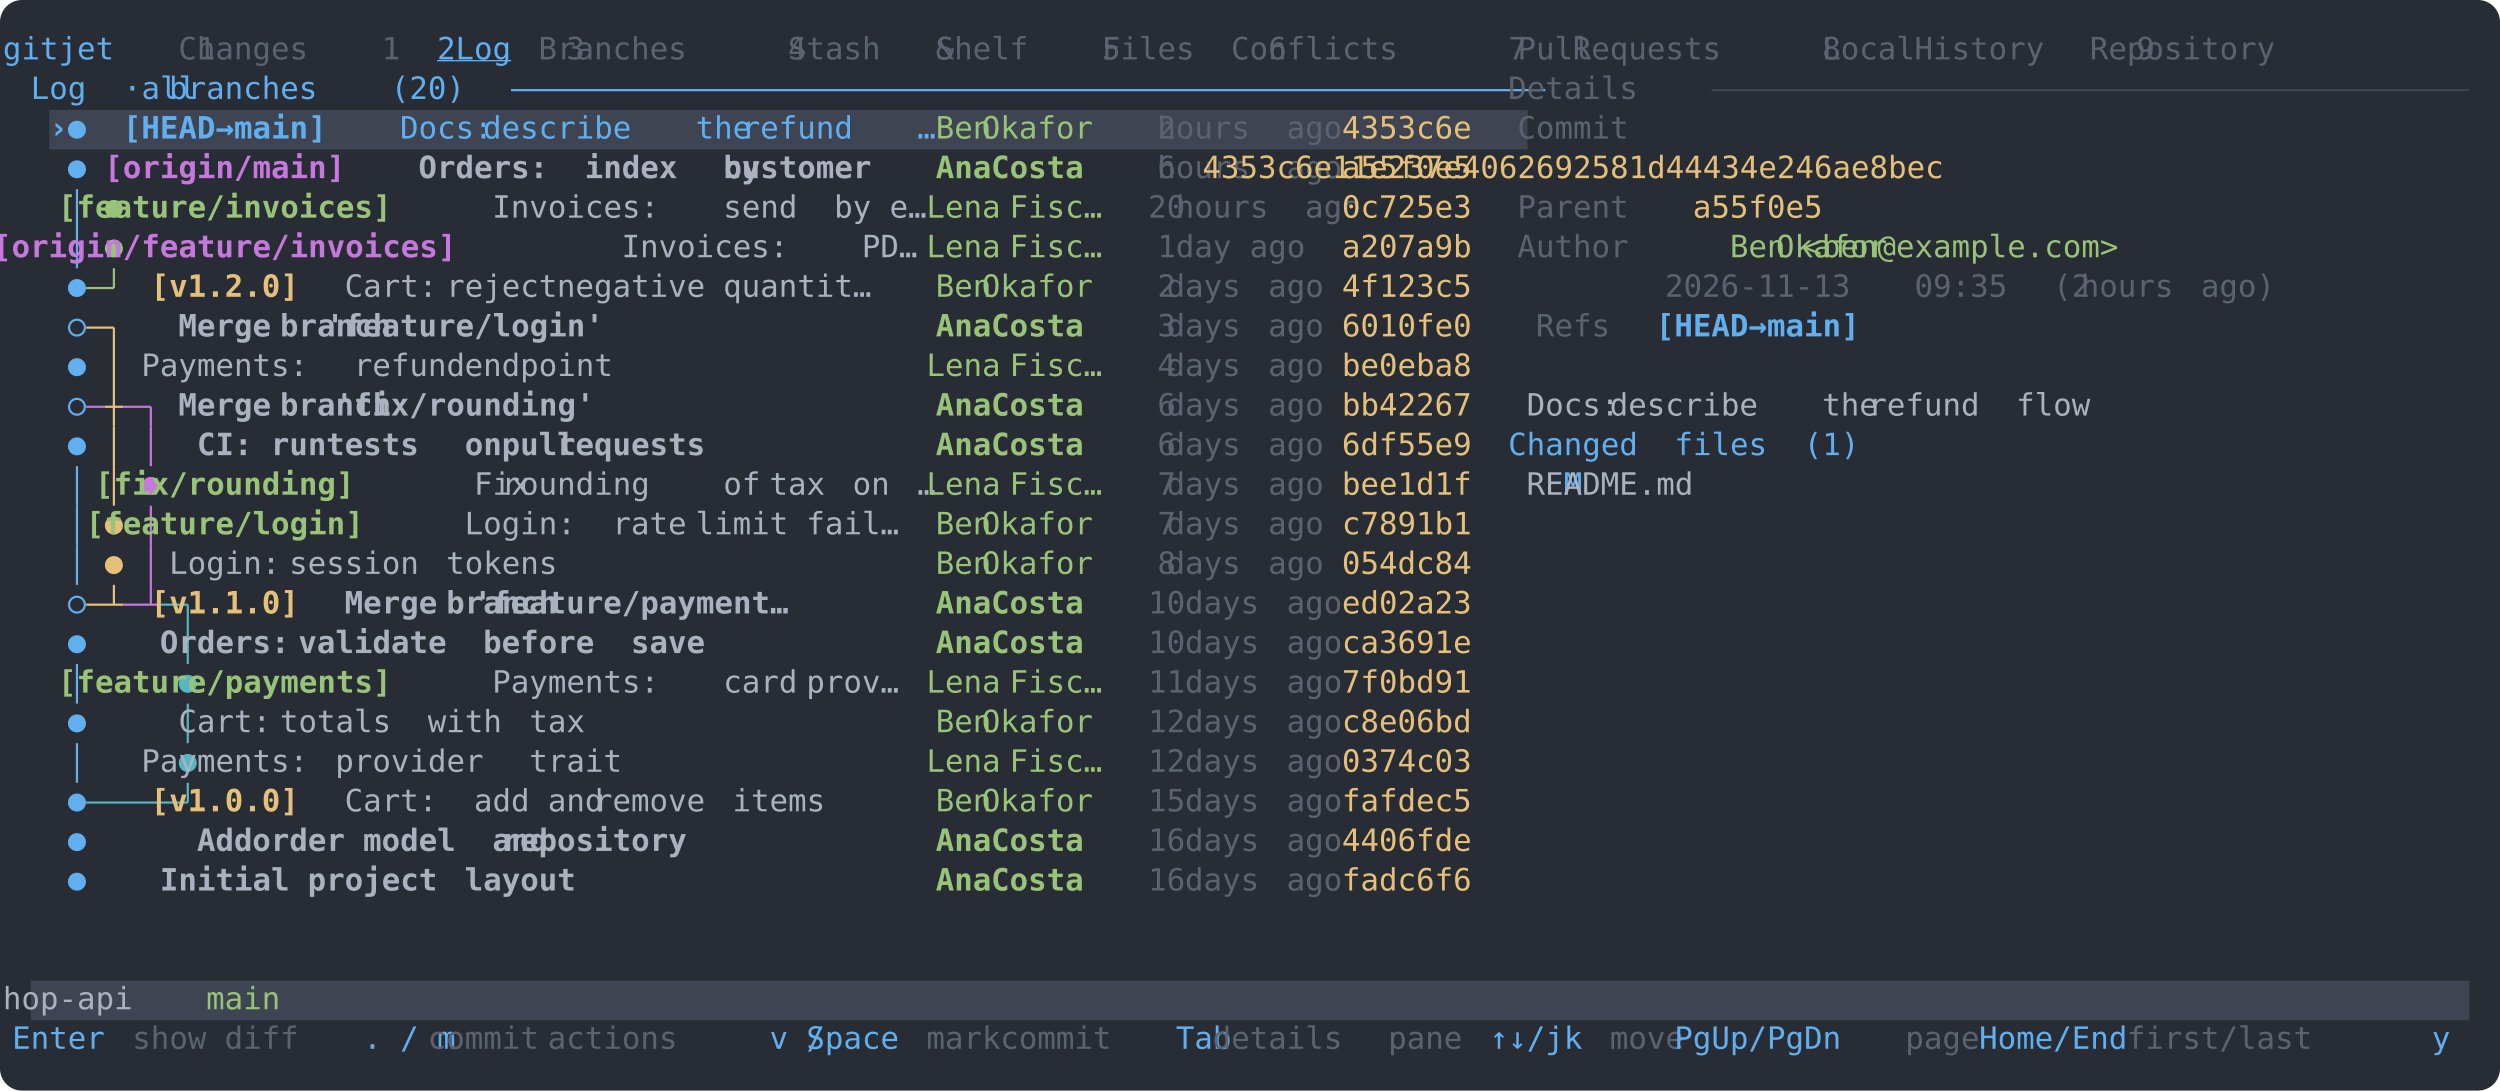
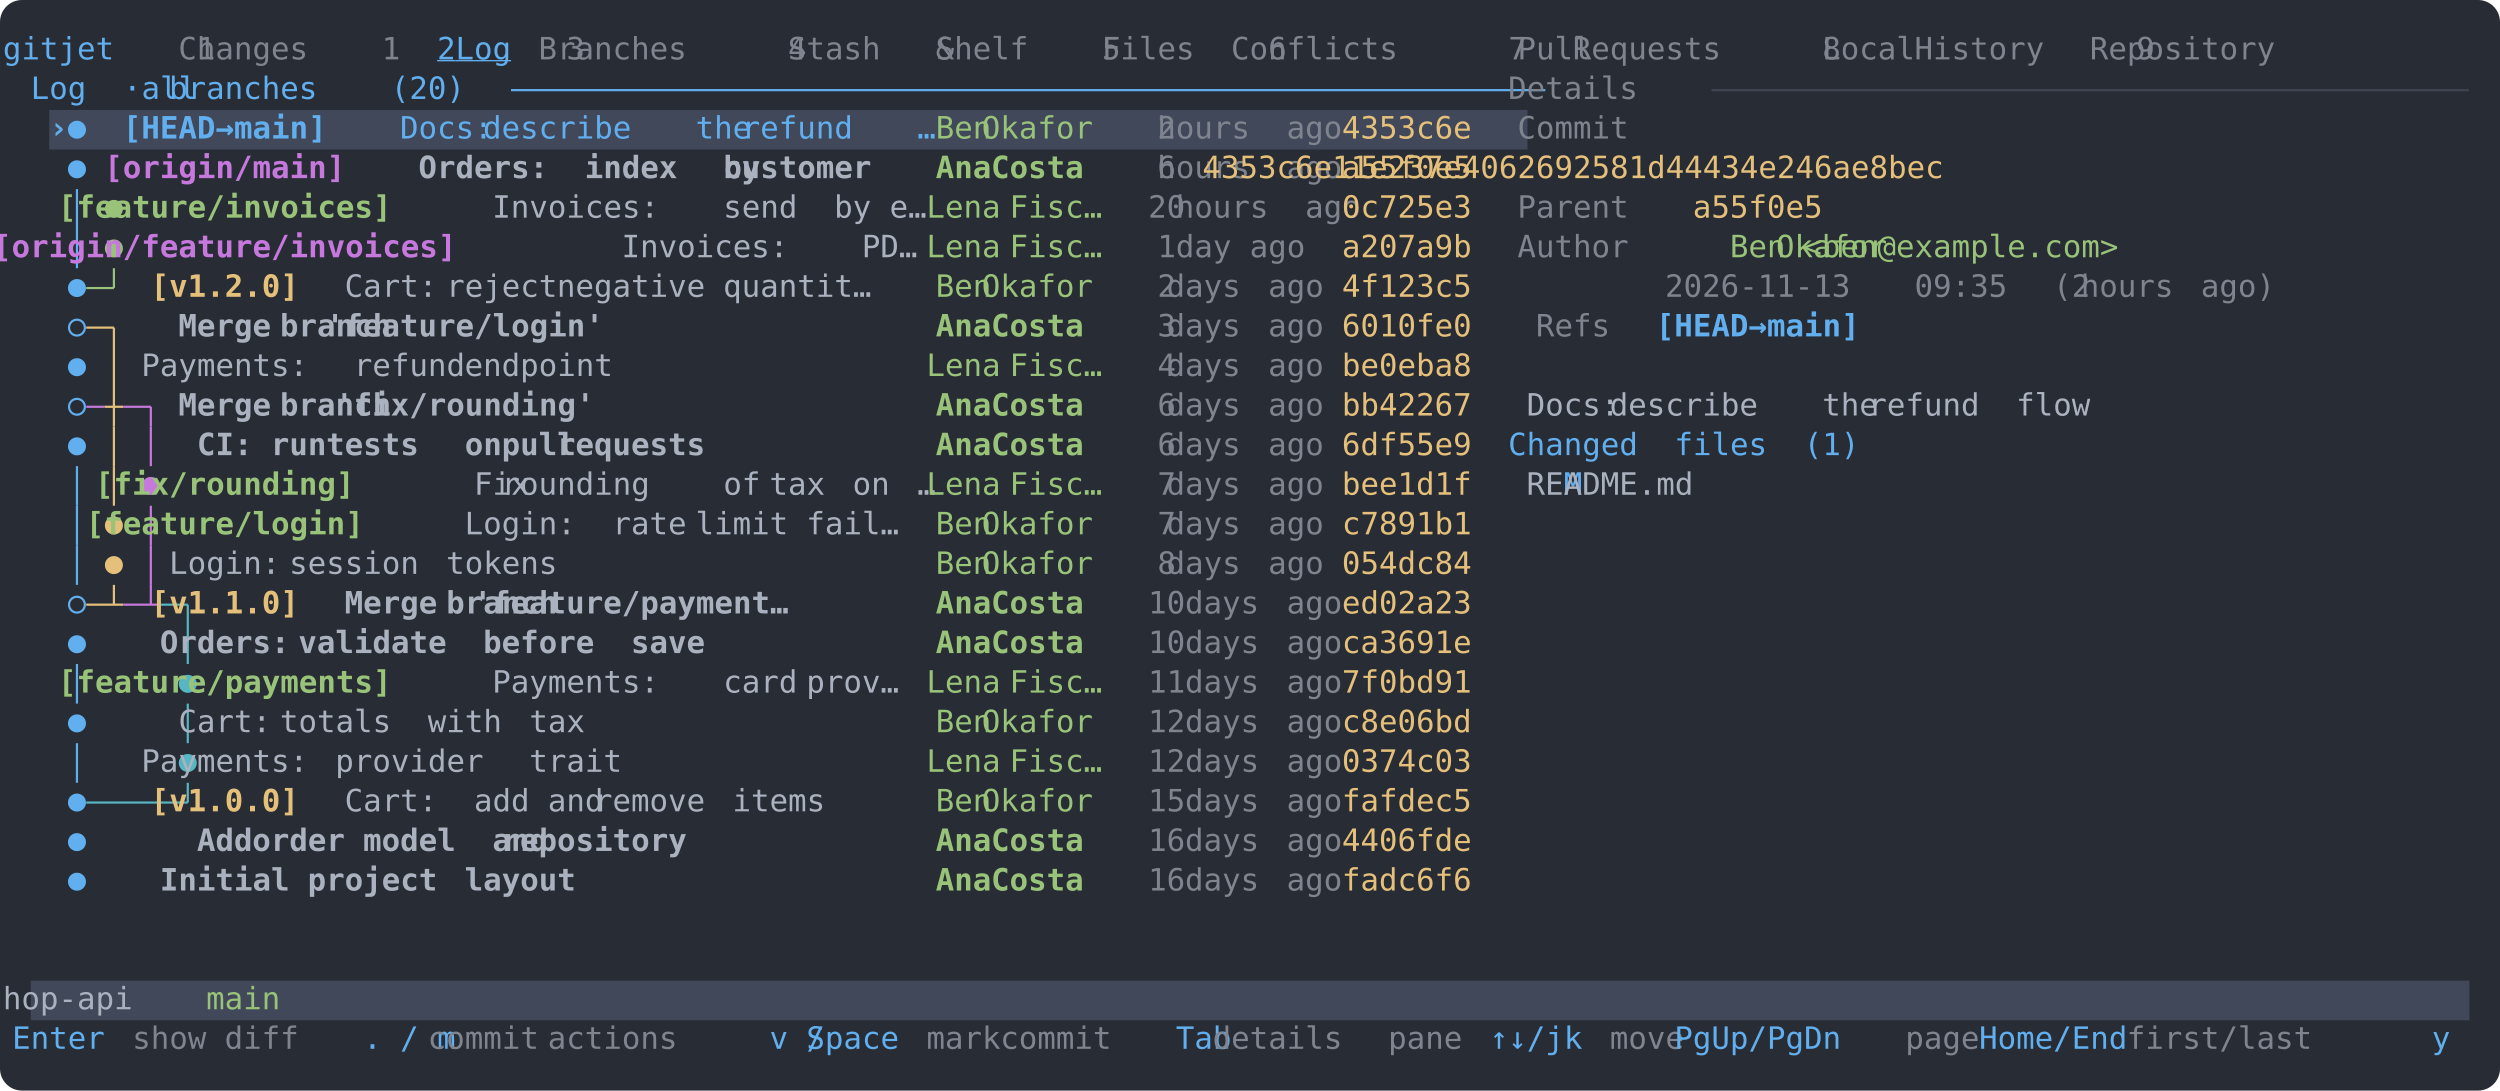
<svg xmlns="http://www.w3.org/2000/svg" viewBox="0 0 1137 496" width="1137" height="496" font-family="'JetBrains Mono','Cascadia Mono','DejaVu Sans Mono',Menlo,Consolas,'Liberation Mono',monospace" font-size="14">
  <rect width="100%" height="100%" rx="10" fill="#282c34" />
-   <rect x="22.4" y="50.0" width="672.3" height="18" fill="#3e4451" />
+   <rect x="22.4" y="50.0" width="672.3" height="18" fill="#404859" />
  <circle cx="35.0" cy="59.0" r="3.6" fill="#61afef" stroke="#61afef" />
  <circle cx="35.0" cy="77.0" r="3.6" fill="#61afef" stroke="#61afef" />
  <circle cx="51.8" cy="95.0" r="3.6" fill="#98c379" stroke="#98c379" />
  <circle cx="51.8" cy="113.0" r="3.6" fill="#98c379" stroke="#98c379" />
  <circle cx="35.0" cy="131.0" r="3.6" fill="#61afef" stroke="#61afef" />
  <circle cx="35.0" cy="149.0" r="3.6" fill="none" stroke="#61afef" />
  <circle cx="35.0" cy="167.0" r="3.6" fill="#61afef" stroke="#61afef" />
  <circle cx="35.0" cy="185.0" r="3.6" fill="none" stroke="#61afef" />
  <circle cx="35.0" cy="203.0" r="3.6" fill="#61afef" stroke="#61afef" />
  <circle cx="68.6" cy="221.0" r="3.6" fill="#c678dd" stroke="#c678dd" />
  <circle cx="51.8" cy="239.0" r="3.6" fill="#e5c07b" stroke="#e5c07b" />
  <circle cx="51.8" cy="257.0" r="3.6" fill="#e5c07b" stroke="#e5c07b" />
  <circle cx="35.0" cy="275.0" r="3.6" fill="none" stroke="#61afef" />
  <circle cx="35.0" cy="293.0" r="3.6" fill="#61afef" stroke="#61afef" />
  <circle cx="85.4" cy="311.0" r="3.6" fill="#56b6c2" stroke="#56b6c2" />
  <circle cx="35.0" cy="329.0" r="3.6" fill="#61afef" stroke="#61afef" />
  <circle cx="85.4" cy="347.0" r="3.6" fill="#56b6c2" stroke="#56b6c2" />
  <circle cx="35.0" cy="365.0" r="3.6" fill="#61afef" stroke="#61afef" />
  <circle cx="35.0" cy="383.0" r="3.6" fill="#61afef" stroke="#61afef" />
  <circle cx="35.0" cy="401.0" r="3.6" fill="#61afef" stroke="#61afef" />
-   <rect x="14.0" y="446.0" width="1109.1" height="18" fill="#3e4451" />
+   <rect x="14.0" y="446.0" width="1109.1" height="18" fill="#404859" />
  <path d="M232.4 41.0H240.8M240.8 41.0H249.2M249.2 41.0H257.6M257.6 41.0H266.0M266.0 41.0H274.4M274.4 41.0H282.8M282.8 41.0H291.2M291.2 41.0H299.6M299.6 41.0H308.0M308.0 41.0H316.4M316.4 41.0H324.8M324.8 41.0H333.2M333.2 41.0H341.6M341.6 41.0H350.0M350.0 41.0H358.4M358.4 41.0H366.8M366.8 41.0H375.2M375.2 41.0H383.6M383.6 41.0H392.0M392.0 41.0H400.4M400.4 41.0H408.8M408.8 41.0H417.2M417.2 41.0H425.6M425.6 41.0H434.0M434.0 41.0H442.4M442.4 41.0H450.8M450.8 41.0H459.2M459.2 41.0H467.6M467.6 41.0H476.0M476.0 41.0H484.4M484.4 41.0H492.8M492.8 41.0H501.2M501.2 41.0H509.6M509.6 41.0H518.0M518.0 41.0H526.4M526.4 41.0H534.8M534.8 41.0H543.2M543.2 41.0H551.6M551.6 41.0H560.0M560.0 41.0H568.4M568.4 41.0H576.8M576.8 41.0H585.2M585.2 41.0H593.6M593.6 41.0H602.0M602.0 41.0H610.4M610.4 41.0H618.8M618.8 41.0H627.2M627.2 41.0H635.6M635.6 41.0H644.0M644.0 41.0H652.4M652.4 41.0H660.8M660.8 41.0H669.2M669.2 41.0H677.6M677.6 41.0H686.0M686.0 41.0H694.4M694.4 41.0H702.8" stroke="#61afef" fill="none" />
-   <path d="M778.4 41.0H786.8M786.8 41.0H795.2M795.2 41.0H803.6M803.6 41.0H812.0M812.0 41.0H820.4M820.4 41.0H828.8M828.8 41.0H837.2M837.2 41.0H845.6M845.6 41.0H854.0M854.0 41.0H862.4M862.4 41.0H870.8M870.8 41.0H879.2M879.2 41.0H887.6M887.6 41.0H896.0M896.0 41.0H904.4M904.4 41.0H912.8M912.8 41.0H921.2M921.2 41.0H929.6M929.6 41.0H938.0M938.0 41.0H946.4M946.4 41.0H954.8M954.8 41.0H963.2M963.2 41.0H971.6M971.6 41.0H980.0M980.0 41.0H988.4M988.4 41.0H996.8M996.8 41.0H1005.2M1005.2 41.0H1013.6M1013.6 41.0H1022.0M1022.0 41.0H1030.4M1030.4 41.0H1038.8M1038.8 41.0H1047.2M1047.2 41.0H1055.6M1055.6 41.0H1064.0M1064.0 41.0H1072.4M1072.4 41.0H1080.8M1080.8 41.0H1089.2M1089.2 41.0H1097.6M1097.6 41.0H1106.0M1106.0 41.0H1114.4M1114.4 41.0H1122.8" stroke="#3e4451" fill="none" />
+   <path d="M778.4 41.0H786.8M786.8 41.0H795.2M795.2 41.0H803.6M803.6 41.0H812.0M812.0 41.0H820.4M820.4 41.0H828.8M828.8 41.0H837.2M837.2 41.0H845.6M845.6 41.0H854.0M854.0 41.0H862.4M862.4 41.0H870.8M870.8 41.0H879.2M879.2 41.0H887.6M887.6 41.0H896.0M896.0 41.0H904.4M904.4 41.0H912.8M912.8 41.0H921.2M921.2 41.0H929.6M929.6 41.0H938.0M938.0 41.0H946.4M946.4 41.0H954.8M954.8 41.0H963.2M963.2 41.0H971.6M971.6 41.0H980.0M980.0 41.0H988.4M988.4 41.0H996.8M996.8 41.0H1005.2M1005.2 41.0H1013.6M1013.6 41.0H1022.0M1022.0 41.0H1030.4M1030.4 41.0H1038.8M1038.8 41.0H1047.2M1047.2 41.0H1055.6M1055.6 41.0H1064.0M1064.0 41.0H1072.4M1072.4 41.0H1080.8M1080.8 41.0H1089.2M1089.2 41.0H1097.6M1097.6 41.0H1106.0M1106.0 41.0H1114.4M1114.4 41.0H1122.8" stroke="#3e4452" fill="none" />
  <path d="M35.0 86.0V104.0M35.0 104.0V122.0" stroke="#61afef" fill="none" />
  <path d="M39.2 131.0H47.6M47.6 131.0H51.8M51.8 122.0V131.0" stroke="#98c379" fill="none" />
  <path d="M39.2 149.0H47.6M47.6 149.0H51.8M51.8 149.0V158.0M51.8 158.0V176.0" stroke="#e5c07b" fill="none" />
  <path d="M39.2 185.0H47.6" stroke="#c678dd" fill="none" />
  <path d="M47.6 185.0H56.0M51.8 176.0V194.0" stroke="#e5c07b" fill="none" />
  <path d="M56.0 185.0H64.4M64.4 185.0H68.6M68.6 185.0V194.0" stroke="#c678dd" fill="none" />
  <path d="M51.8 194.0V212.0" stroke="#e5c07b" fill="none" />
  <path d="M68.6 194.0V212.0" stroke="#c678dd" fill="none" />
  <path d="M35.0 212.0V230.0" stroke="#61afef" fill="none" />
  <path d="M51.8 212.0V230.0" stroke="#e5c07b" fill="none" />
  <path d="M35.0 230.0V248.0" stroke="#61afef" fill="none" />
  <path d="M68.6 230.0V248.0" stroke="#c678dd" fill="none" />
  <path d="M35.0 248.0V266.0" stroke="#61afef" fill="none" />
  <path d="M68.6 248.0V266.0" stroke="#c678dd" fill="none" />
  <path d="M39.2 275.0H47.6M47.6 275.0H56.0M51.8 266.0V275.0" stroke="#e5c07b" fill="none" />
  <path d="M56.0 275.0H64.4M64.4 275.0H72.8M68.6 266.0V275.0" stroke="#c678dd" fill="none" />
  <path d="M72.8 275.0H81.2M81.2 275.0H85.4M85.4 275.0V284.0M85.4 284.0V302.0" stroke="#56b6c2" fill="none" />
  <path d="M35.0 302.0V320.0" stroke="#61afef" fill="none" />
  <path d="M85.4 320.0V338.0" stroke="#56b6c2" fill="none" />
  <path d="M35.0 338.0V356.0" stroke="#61afef" fill="none" />
  <path d="M39.2 365.0H47.6M47.6 365.0H56.0M56.0 365.0H64.4M64.4 365.0H72.8M72.8 365.0H81.2M81.2 365.0H85.4M85.4 356.0V365.0" stroke="#56b6c2" fill="none" />
  <g text-anchor="middle">
    <text x="26.6 35.0 43.4 51.8 60.2 68.6" y="27.0" fill="#61afef">gitjet</text>
-     <text x="93.8" y="27.0" fill="#5c6370">1</text>
-     <text x="110.6 119.0 127.4 135.8 144.2 152.6 161.0" y="27.0" fill="#5c6370">Changes</text>
-     <text x="177.8" y="27.0" fill="#5c6370">1</text>
+     <text x="93.8" y="27.0" fill="#7f848e">1</text>
+     <text x="110.6 119.0 127.4 135.8 144.2 152.6 161.0" y="27.0" fill="#7f848e">Changes</text>
+     <text x="177.8" y="27.0" fill="#7f848e">1</text>
    <text x="203.0" y="27.0" fill="#61afef" text-decoration="underline">2</text>
    <text x="219.8 228.2 236.6" y="27.0" fill="#61afef" text-decoration="underline">Log</text>
-     <text x="261.8" y="27.0" fill="#5c6370">3</text>
-     <text x="278.6 287.0 295.4 303.8 312.2 320.6 329.0 337.4" y="27.0" fill="#5c6370">Branches</text>
-     <text x="362.6" y="27.0" fill="#5c6370">4</text>
-     <text x="379.4 387.8 396.2 404.6 413.0" y="27.0" fill="#5c6370">Stash</text>
-     <text x="429.8" y="27.0" fill="#5c6370">&amp;</text>
-     <text x="446.6 455.0 463.4 471.8 480.2" y="27.0" fill="#5c6370">Shelf</text>
-     <text x="505.4" y="27.0" fill="#5c6370">5</text>
-     <text x="522.2 530.6 539.0 547.4 555.8" y="27.0" fill="#5c6370">Files</text>
-     <text x="581.0" y="27.0" fill="#5c6370">6</text>
-     <text x="597.8 606.2 614.6 623.0 631.4 639.8 648.2 656.6 665.0" y="27.0" fill="#5c6370">Conflicts</text>
-     <text x="690.2" y="27.0" fill="#5c6370">7</text>
-     <text x="707.0 715.4 723.8 732.2" y="27.0" fill="#5c6370">Pull</text>
-     <text x="749.0 757.4 765.8 774.2 782.6 791.0 799.4 807.8" y="27.0" fill="#5c6370">Requests</text>
-     <text x="833.0" y="27.0" fill="#5c6370">8</text>
-     <text x="849.8 858.2 866.6 875.0 883.4" y="27.0" fill="#5c6370">Local</text>
-     <text x="900.2 908.6 917.0 925.4 933.8 942.2 950.6" y="27.0" fill="#5c6370">History</text>
-     <text x="975.8" y="27.0" fill="#5c6370">9</text>
-     <text x="992.6 1001.0 1009.4 1017.8 1026.2 1034.6 1043.0 1051.4 1059.8 1068.2" y="27.0" fill="#5c6370">Repository</text>
+     <text x="261.8" y="27.0" fill="#7f848e">3</text>
+     <text x="278.6 287.0 295.4 303.8 312.2 320.6 329.0 337.4" y="27.0" fill="#7f848e">Branches</text>
+     <text x="362.6" y="27.0" fill="#7f848e">4</text>
+     <text x="379.4 387.8 396.2 404.6 413.0" y="27.0" fill="#7f848e">Stash</text>
+     <text x="429.8" y="27.0" fill="#7f848e">&amp;</text>
+     <text x="446.6 455.0 463.4 471.8 480.2" y="27.0" fill="#7f848e">Shelf</text>
+     <text x="505.4" y="27.0" fill="#7f848e">5</text>
+     <text x="522.2 530.6 539.0 547.4 555.8" y="27.0" fill="#7f848e">Files</text>
+     <text x="581.0" y="27.0" fill="#7f848e">6</text>
+     <text x="597.8 606.2 614.6 623.0 631.4 639.8 648.2 656.6 665.0" y="27.0" fill="#7f848e">Conflicts</text>
+     <text x="690.2" y="27.0" fill="#7f848e">7</text>
+     <text x="707.0 715.4 723.8 732.2" y="27.0" fill="#7f848e">Pull</text>
+     <text x="749.0 757.4 765.8 774.2 782.6 791.0 799.4 807.8" y="27.0" fill="#7f848e">Requests</text>
+     <text x="833.0" y="27.0" fill="#7f848e">8</text>
+     <text x="849.8 858.2 866.6 875.0 883.4" y="27.0" fill="#7f848e">Local</text>
+     <text x="900.2 908.6 917.0 925.4 933.8 942.2 950.6" y="27.0" fill="#7f848e">History</text>
+     <text x="975.8" y="27.0" fill="#7f848e">9</text>
+     <text x="992.6 1001.0 1009.4 1017.8 1026.2 1034.6 1043.0 1051.4 1059.8 1068.2" y="27.0" fill="#7f848e">Repository</text>
    <text x="26.6 35.0 43.4" y="45.0" fill="#61afef">Log</text>
    <text x="60.2" y="45.0" fill="#61afef">·</text>
    <text x="77.0 85.4 93.8" y="45.0" fill="#61afef">all</text>
    <text x="110.6 119.0 127.4 135.8 144.2 152.6 161.0 169.4" y="45.0" fill="#61afef">branches</text>
    <text x="194.6 203.0 211.4 219.8" y="45.0" fill="#61afef">(20)</text>
-     <text x="715.4 723.8 732.2 740.6 749.0 757.4 765.8" y="45.0" fill="#5c6370">Details</text>
+     <text x="715.4 723.8 732.2 740.6 749.0 757.4 765.8" y="45.0" fill="#7f848e">Details</text>
    <text x="26.6" y="63.0" fill="#61afef" font-weight="bold">›</text>
    <text x="102.2 110.6 119.0 127.4 135.8 144.2 152.6 161.0 169.4 177.8 186.2" y="63.0" fill="#61afef" font-weight="bold">[HEAD→main]</text>
    <text x="203.0 211.4 219.8 228.2 236.6" y="63.0" fill="#61afef">Docs:</text>
    <text x="253.4 261.8 270.2 278.6 287.0 295.4 303.8 312.2" y="63.0" fill="#61afef">describe</text>
    <text x="329.0 337.4 345.8" y="63.0" fill="#61afef">the</text>
    <text x="362.6 371.0 379.4 387.8 396.2 404.6" y="63.0" fill="#61afef">refund</text>
    <text x="421.4" y="63.0" fill="#61afef">…</text>
    <text x="438.2 446.6 455.0" y="63.0" fill="#98c379">Ben</text>
    <text x="471.8 480.2 488.6 497.0 505.4 513.8" y="63.0" fill="#98c379">Okafor</text>
-     <text x="530.6" y="63.0" fill="#5c6370">2</text>
-     <text x="547.4 555.8 564.2 572.6 581.0" y="63.0" fill="#5c6370">hours</text>
-     <text x="597.8 606.2 614.6" y="63.0" fill="#5c6370">ago</text>
+     <text x="530.6" y="63.0" fill="#7f848e">2</text>
+     <text x="547.4 555.8 564.2 572.6 581.0" y="63.0" fill="#7f848e">hours</text>
+     <text x="597.8 606.2 614.6" y="63.0" fill="#7f848e">ago</text>
    <text x="639.8 648.2 656.6 665.0 673.4 681.8 690.2" y="63.0" fill="#e5c07b">4353c6e</text>
-     <text x="715.4 723.8 732.2 740.6 749.0 757.4" y="63.0" fill="#5c6370">Commit</text>
+     <text x="715.4 723.8 732.2 740.6 749.0 757.4" y="63.0" fill="#7f848e">Commit</text>
    <text x="102.2 110.6 119.0 127.4 135.8 144.2 152.6 161.0 169.4 177.8 186.2 194.6 203.0" y="81.0" fill="#c678dd" font-weight="bold">[origin/main]</text>
    <text x="219.8 228.2 236.6 245.0 253.4 261.8 270.2" y="81.0" fill="#abb2bf" font-weight="bold">Orders:</text>
    <text x="287.0 295.4 303.8 312.2 320.6" y="81.0" fill="#abb2bf" font-weight="bold">index</text>
    <text x="337.4 345.8" y="81.0" fill="#abb2bf" font-weight="bold">by</text>
    <text x="362.6 371.0 379.4 387.8 396.2 404.6 413.0 421.4" y="81.0" fill="#abb2bf" font-weight="bold">customer</text>
    <text x="438.2 446.6 455.0" y="81.0" fill="#98c379" font-weight="bold">Ana</text>
    <text x="471.8 480.2 488.6 497.0 505.4" y="81.0" fill="#98c379" font-weight="bold">Costa</text>
-     <text x="530.6" y="81.0" fill="#5c6370">6</text>
-     <text x="547.4 555.8 564.2 572.6 581.0" y="81.0" fill="#5c6370">hours</text>
-     <text x="597.8 606.2 614.6" y="81.0" fill="#5c6370">ago</text>
+     <text x="530.6" y="81.0" fill="#7f848e">6</text>
+     <text x="547.4 555.8 564.2 572.6 581.0" y="81.0" fill="#7f848e">hours</text>
+     <text x="597.8 606.2 614.6" y="81.0" fill="#7f848e">ago</text>
    <text x="639.8 648.2 656.6 665.0 673.4 681.8 690.2" y="81.0" fill="#e5c07b">a55f0e5</text>
    <text x="715.4 723.8 732.2 740.6 749.0 757.4 765.8 774.2 782.6 791.0 799.4 807.8 816.2 824.6 833.0 841.4 849.8 858.2 866.6 875.0 883.4 891.8 900.2 908.6 917.0 925.4 933.8 942.2 950.6 959.0 967.4 975.8 984.2 992.6 1001.0 1009.4 1017.8 1026.2 1034.6 1043.0" y="81.0" fill="#e5c07b">4353c6e11e237e4062692581d44434e246ae8bec</text>
    <text x="102.2 110.6 119.0 127.4 135.8 144.2 152.6 161.0 169.4 177.8 186.2 194.6 203.0 211.4 219.8 228.2 236.6 245.0" y="99.0" fill="#98c379" font-weight="bold">[feature/invoices]</text>
    <text x="261.8 270.2 278.6 287.0 295.4 303.8 312.2 320.6 329.0" y="99.0" fill="#abb2bf">Invoices:</text>
    <text x="345.8 354.2 362.6 371.0" y="99.0" fill="#abb2bf">send</text>
    <text x="387.8 396.2" y="99.0" fill="#abb2bf">by</text>
    <text x="413.0 421.4" y="99.0" fill="#abb2bf">e…</text>
    <text x="438.2 446.6 455.0 463.4" y="99.0" fill="#98c379">Lena</text>
    <text x="480.2 488.6 497.0 505.4 513.8" y="99.0" fill="#98c379">Fisc…</text>
-     <text x="530.6 539.0" y="99.0" fill="#5c6370">20</text>
-     <text x="555.8 564.2 572.6 581.0 589.4" y="99.0" fill="#5c6370">hours</text>
-     <text x="606.2 614.6 623.0" y="99.0" fill="#5c6370">ago</text>
+     <text x="530.6 539.0" y="99.0" fill="#7f848e">20</text>
+     <text x="555.8 564.2 572.6 581.0 589.4" y="99.0" fill="#7f848e">hours</text>
+     <text x="606.2 614.6 623.0" y="99.0" fill="#7f848e">ago</text>
    <text x="639.8 648.2 656.6 665.0 673.4 681.8 690.2" y="99.0" fill="#e5c07b">0c725e3</text>
-     <text x="715.4 723.8 732.2 740.6 749.0 757.4" y="99.0" fill="#5c6370">Parent</text>
+     <text x="715.4 723.8 732.2 740.6 749.0 757.4" y="99.0" fill="#7f848e">Parent</text>
    <text x="799.4 807.8 816.2 824.6 833.0 841.4 849.8" y="99.0" fill="#e5c07b">a55f0e5</text>
    <text x="102.2 110.6 119.0 127.4 135.8 144.2 152.6 161.0 169.4 177.8 186.2 194.6 203.0 211.4 219.8 228.2 236.6 245.0 253.4 261.8 270.2 278.6 287.0 295.4 303.8" y="117.0" fill="#c678dd" font-weight="bold">[origin/feature/invoices]</text>
    <text x="320.6 329.0 337.4 345.8 354.2 362.6 371.0 379.4 387.8" y="117.0" fill="#abb2bf">Invoices:</text>
    <text x="404.6 413.0 421.4" y="117.0" fill="#abb2bf">PD…</text>
    <text x="438.2 446.6 455.0 463.4" y="117.0" fill="#98c379">Lena</text>
    <text x="480.2 488.6 497.0 505.4 513.8" y="117.0" fill="#98c379">Fisc…</text>
-     <text x="530.6" y="117.0" fill="#5c6370">1</text>
-     <text x="547.4 555.8 564.2" y="117.0" fill="#5c6370">day</text>
-     <text x="581.0 589.4 597.8" y="117.0" fill="#5c6370">ago</text>
+     <text x="530.6" y="117.0" fill="#7f848e">1</text>
+     <text x="547.4 555.8 564.2" y="117.0" fill="#7f848e">day</text>
+     <text x="581.0 589.4 597.8" y="117.0" fill="#7f848e">ago</text>
    <text x="639.8 648.2 656.6 665.0 673.4 681.8 690.2" y="117.0" fill="#e5c07b">a207a9b</text>
-     <text x="715.4 723.8 732.2 740.6 749.0 757.4" y="117.0" fill="#5c6370">Author</text>
+     <text x="715.4 723.8 732.2 740.6 749.0 757.4" y="117.0" fill="#7f848e">Author</text>
    <text x="799.4 807.8 816.2" y="117.0" fill="#98c379">Ben</text>
    <text x="833.0 841.4 849.8 858.2 866.6 875.0" y="117.0" fill="#98c379">Okafor</text>
    <text x="891.8 900.2 908.6 917.0 925.4 933.8 942.2 950.6 959.0 967.4 975.8 984.2 992.6 1001.0 1009.4 1017.8 1026.2" y="117.0" fill="#98c379">&lt;ben@example.com&gt;</text>
    <text x="102.2 110.6 119.0 127.4 135.8 144.2 152.6 161.0" y="135.0" fill="#e5c07b" font-weight="bold">[v1.2.0]</text>
    <text x="177.8 186.2 194.6 203.0 211.4" y="135.0" fill="#abb2bf">Cart:</text>
    <text x="228.2 236.6 245.0 253.4 261.8 270.2" y="135.0" fill="#abb2bf">reject</text>
    <text x="287.0 295.4 303.8 312.2 320.6 329.0 337.4 345.8" y="135.0" fill="#abb2bf">negative</text>
    <text x="362.6 371.0 379.4 387.8 396.2 404.6 413.0 421.4" y="135.0" fill="#abb2bf">quantit…</text>
    <text x="438.2 446.6 455.0" y="135.0" fill="#98c379">Ben</text>
    <text x="471.8 480.2 488.6 497.0 505.4 513.8" y="135.0" fill="#98c379">Okafor</text>
-     <text x="530.6" y="135.0" fill="#5c6370">2</text>
-     <text x="547.4 555.8 564.2 572.6" y="135.0" fill="#5c6370">days</text>
-     <text x="589.4 597.8 606.2" y="135.0" fill="#5c6370">ago</text>
+     <text x="530.6" y="135.0" fill="#7f848e">2</text>
+     <text x="547.4 555.8 564.2 572.6" y="135.0" fill="#7f848e">days</text>
+     <text x="589.4 597.8 606.2" y="135.0" fill="#7f848e">ago</text>
    <text x="639.8 648.2 656.6 665.0 673.4 681.8 690.2" y="135.0" fill="#e5c07b">4f123c5</text>
-     <text x="799.4 807.8 816.2 824.6 833.0 841.4 849.8 858.2 866.6 875.0" y="135.0" fill="#5c6370">2026-11-13</text>
-     <text x="891.8 900.2 908.6 917.0 925.4" y="135.0" fill="#5c6370">09:35</text>
-     <text x="942.2 950.6" y="135.0" fill="#5c6370">(2</text>
-     <text x="967.4 975.8 984.2 992.6 1001.0" y="135.0" fill="#5c6370">hours</text>
-     <text x="1017.8 1026.2 1034.6 1043.0" y="135.0" fill="#5c6370">ago)</text>
+     <text x="799.4 807.8 816.2 824.6 833.0 841.4 849.8 858.2 866.6 875.0" y="135.0" fill="#7f848e">2026-11-13</text>
+     <text x="891.8 900.2 908.6 917.0 925.4" y="135.0" fill="#7f848e">09:35</text>
+     <text x="942.2 950.6" y="135.0" fill="#7f848e">(2</text>
+     <text x="967.4 975.8 984.2 992.6 1001.0" y="135.0" fill="#7f848e">hours</text>
+     <text x="1017.8 1026.2 1034.6 1043.0" y="135.0" fill="#7f848e">ago)</text>
    <text x="102.2 110.6 119.0 127.4 135.8" y="153.0" fill="#abb2bf" font-weight="bold">Merge</text>
    <text x="152.6 161.0 169.4 177.8 186.2 194.6" y="153.0" fill="#abb2bf" font-weight="bold">branch</text>
    <text x="211.4 219.8 228.2 236.6 245.0 253.4 261.8 270.2 278.6 287.0 295.4 303.8 312.2 320.6 329.0" y="153.0" fill="#abb2bf" font-weight="bold">'feature/login'</text>
    <text x="438.2 446.6 455.0" y="153.0" fill="#98c379" font-weight="bold">Ana</text>
    <text x="471.8 480.2 488.6 497.0 505.4" y="153.0" fill="#98c379" font-weight="bold">Costa</text>
-     <text x="530.6" y="153.0" fill="#5c6370">3</text>
-     <text x="547.4 555.8 564.2 572.6" y="153.0" fill="#5c6370">days</text>
-     <text x="589.4 597.8 606.2" y="153.0" fill="#5c6370">ago</text>
+     <text x="530.6" y="153.0" fill="#7f848e">3</text>
+     <text x="547.4 555.8 564.2 572.6" y="153.0" fill="#7f848e">days</text>
+     <text x="589.4 597.8 606.2" y="153.0" fill="#7f848e">ago</text>
    <text x="639.8 648.2 656.6 665.0 673.4 681.8 690.2" y="153.0" fill="#e5c07b">6010fe0</text>
-     <text x="715.4 723.8 732.2 740.6" y="153.0" fill="#5c6370">Refs</text>
+     <text x="715.4 723.8 732.2 740.6" y="153.0" fill="#7f848e">Refs</text>
    <text x="799.4 807.8 816.2 824.6 833.0 841.4 849.8 858.2 866.6 875.0 883.4" y="153.0" fill="#61afef" font-weight="bold">[HEAD→main]</text>
    <text x="102.2 110.6 119.0 127.4 135.8 144.2 152.6 161.0 169.4" y="171.0" fill="#abb2bf">Payments:</text>
    <text x="186.2 194.6 203.0 211.4 219.8 228.2" y="171.0" fill="#abb2bf">refund</text>
    <text x="245.0 253.4 261.8 270.2 278.6 287.0 295.4 303.8" y="171.0" fill="#abb2bf">endpoint</text>
    <text x="438.2 446.6 455.0 463.4" y="171.0" fill="#98c379">Lena</text>
    <text x="480.2 488.6 497.0 505.4 513.8" y="171.0" fill="#98c379">Fisc…</text>
-     <text x="530.6" y="171.0" fill="#5c6370">4</text>
-     <text x="547.4 555.8 564.2 572.6" y="171.0" fill="#5c6370">days</text>
-     <text x="589.4 597.8 606.2" y="171.0" fill="#5c6370">ago</text>
+     <text x="530.6" y="171.0" fill="#7f848e">4</text>
+     <text x="547.4 555.8 564.2 572.6" y="171.0" fill="#7f848e">days</text>
+     <text x="589.4 597.8 606.2" y="171.0" fill="#7f848e">ago</text>
    <text x="639.8 648.2 656.6 665.0 673.4 681.8 690.2" y="171.0" fill="#e5c07b">be0eba8</text>
    <text x="102.2 110.6 119.0 127.4 135.8" y="189.0" fill="#abb2bf" font-weight="bold">Merge</text>
    <text x="152.6 161.0 169.4 177.8 186.2 194.6" y="189.0" fill="#abb2bf" font-weight="bold">branch</text>
    <text x="211.4 219.8 228.2 236.6 245.0 253.4 261.8 270.2 278.6 287.0 295.4 303.8 312.2 320.6" y="189.0" fill="#abb2bf" font-weight="bold">'fix/rounding'</text>
    <text x="438.2 446.6 455.0" y="189.0" fill="#98c379" font-weight="bold">Ana</text>
    <text x="471.8 480.2 488.6 497.0 505.4" y="189.0" fill="#98c379" font-weight="bold">Costa</text>
-     <text x="530.6" y="189.0" fill="#5c6370">6</text>
-     <text x="547.4 555.8 564.2 572.6" y="189.0" fill="#5c6370">days</text>
-     <text x="589.4 597.8 606.2" y="189.0" fill="#5c6370">ago</text>
+     <text x="530.6" y="189.0" fill="#7f848e">6</text>
+     <text x="547.4 555.8 564.2 572.6" y="189.0" fill="#7f848e">days</text>
+     <text x="589.4 597.8 606.2" y="189.0" fill="#7f848e">ago</text>
    <text x="639.8 648.2 656.6 665.0 673.4 681.8 690.2" y="189.0" fill="#e5c07b">bb42267</text>
    <text x="715.4 723.8 732.2 740.6 749.0" y="189.0" fill="#abb2bf">Docs:</text>
    <text x="765.8 774.2 782.6 791.0 799.4 807.8 816.2 824.6" y="189.0" fill="#abb2bf">describe</text>
    <text x="841.4 849.8 858.2" y="189.0" fill="#abb2bf">the</text>
    <text x="875.0 883.4 891.8 900.2 908.6 917.0" y="189.0" fill="#abb2bf">refund</text>
    <text x="933.8 942.2 950.6 959.0" y="189.0" fill="#abb2bf">flow</text>
    <text x="102.2 110.6 119.0" y="207.0" fill="#abb2bf" font-weight="bold">CI:</text>
    <text x="135.8 144.2 152.6" y="207.0" fill="#abb2bf" font-weight="bold">run</text>
    <text x="169.4 177.8 186.2 194.6 203.0" y="207.0" fill="#abb2bf" font-weight="bold">tests</text>
    <text x="219.8 228.2" y="207.0" fill="#abb2bf" font-weight="bold">on</text>
    <text x="245.0 253.4 261.8 270.2" y="207.0" fill="#abb2bf" font-weight="bold">pull</text>
    <text x="287.0 295.4 303.8 312.2 320.6 329.0 337.4 345.8" y="207.0" fill="#abb2bf" font-weight="bold">requests</text>
    <text x="438.2 446.6 455.0" y="207.0" fill="#98c379" font-weight="bold">Ana</text>
    <text x="471.8 480.2 488.6 497.0 505.4" y="207.0" fill="#98c379" font-weight="bold">Costa</text>
-     <text x="530.6" y="207.0" fill="#5c6370">6</text>
-     <text x="547.4 555.8 564.2 572.6" y="207.0" fill="#5c6370">days</text>
-     <text x="589.4 597.8 606.2" y="207.0" fill="#5c6370">ago</text>
+     <text x="530.6" y="207.0" fill="#7f848e">6</text>
+     <text x="547.4 555.8 564.2 572.6" y="207.0" fill="#7f848e">days</text>
+     <text x="589.4 597.8 606.2" y="207.0" fill="#7f848e">ago</text>
    <text x="639.8 648.2 656.6 665.0 673.4 681.8 690.2" y="207.0" fill="#e5c07b">6df55e9</text>
    <text x="715.4 723.8 732.2 740.6 749.0 757.4 765.8" y="207.0" fill="#61afef">Changed</text>
    <text x="782.6 791.0 799.4 807.8 816.2" y="207.0" fill="#61afef">files</text>
    <text x="833.0 841.4 849.8" y="207.0" fill="#61afef">(1)</text>
    <text x="102.2 110.6 119.0 127.4 135.8 144.2 152.6 161.0 169.4 177.8 186.2 194.6 203.0 211.4" y="225.0" fill="#98c379" font-weight="bold">[fix/rounding]</text>
    <text x="228.2 236.6 245.0" y="225.0" fill="#abb2bf">Fix</text>
    <text x="261.8 270.2 278.6 287.0 295.4 303.8 312.2 320.6" y="225.0" fill="#abb2bf">rounding</text>
    <text x="337.4 345.8" y="225.0" fill="#abb2bf">of</text>
    <text x="362.6 371.0 379.4" y="225.0" fill="#abb2bf">tax</text>
    <text x="396.2 404.6" y="225.0" fill="#abb2bf">on</text>
    <text x="421.4" y="225.0" fill="#abb2bf">…</text>
    <text x="438.2 446.6 455.0 463.4" y="225.0" fill="#98c379">Lena</text>
    <text x="480.2 488.6 497.0 505.4 513.8" y="225.0" fill="#98c379">Fisc…</text>
-     <text x="530.6" y="225.0" fill="#5c6370">7</text>
-     <text x="547.4 555.8 564.2 572.6" y="225.0" fill="#5c6370">days</text>
-     <text x="589.4 597.8 606.2" y="225.0" fill="#5c6370">ago</text>
+     <text x="530.6" y="225.0" fill="#7f848e">7</text>
+     <text x="547.4 555.8 564.2 572.6" y="225.0" fill="#7f848e">days</text>
+     <text x="589.4 597.8 606.2" y="225.0" fill="#7f848e">ago</text>
    <text x="639.8 648.2 656.6 665.0 673.4 681.8 690.2" y="225.0" fill="#e5c07b">bee1d1f</text>
    <text x="715.4" y="225.0" fill="#61afef">M</text>
    <text x="732.2 740.6 749.0 757.4 765.8 774.2 782.6 791.0 799.4" y="225.0" fill="#abb2bf">README.md</text>
    <text x="102.2 110.6 119.0 127.4 135.8 144.2 152.6 161.0 169.4 177.8 186.2 194.6 203.0 211.4 219.8" y="243.0" fill="#98c379" font-weight="bold">[feature/login]</text>
    <text x="236.6 245.0 253.4 261.8 270.2 278.6" y="243.0" fill="#abb2bf">Login:</text>
    <text x="295.4 303.8 312.2 320.6" y="243.0" fill="#abb2bf">rate</text>
    <text x="337.4 345.8 354.2 362.6 371.0" y="243.0" fill="#abb2bf">limit</text>
    <text x="387.8 396.2 404.6 413.0 421.4" y="243.0" fill="#abb2bf">fail…</text>
    <text x="438.2 446.6 455.0" y="243.0" fill="#98c379">Ben</text>
    <text x="471.8 480.2 488.6 497.0 505.4 513.8" y="243.0" fill="#98c379">Okafor</text>
-     <text x="530.6" y="243.0" fill="#5c6370">7</text>
-     <text x="547.4 555.8 564.2 572.6" y="243.0" fill="#5c6370">days</text>
-     <text x="589.4 597.8 606.2" y="243.0" fill="#5c6370">ago</text>
+     <text x="530.6" y="243.0" fill="#7f848e">7</text>
+     <text x="547.4 555.8 564.2 572.6" y="243.0" fill="#7f848e">days</text>
+     <text x="589.4 597.8 606.2" y="243.0" fill="#7f848e">ago</text>
    <text x="639.8 648.2 656.6 665.0 673.4 681.8 690.2" y="243.0" fill="#e5c07b">c7891b1</text>
    <text x="102.2 110.6 119.0 127.4 135.8 144.2" y="261.0" fill="#abb2bf">Login:</text>
    <text x="161.0 169.4 177.8 186.2 194.6 203.0 211.4" y="261.0" fill="#abb2bf">session</text>
    <text x="228.2 236.6 245.0 253.4 261.8 270.2" y="261.0" fill="#abb2bf">tokens</text>
    <text x="438.2 446.6 455.0" y="261.0" fill="#98c379">Ben</text>
    <text x="471.8 480.2 488.6 497.0 505.4 513.8" y="261.0" fill="#98c379">Okafor</text>
-     <text x="530.6" y="261.0" fill="#5c6370">8</text>
-     <text x="547.4 555.8 564.2 572.6" y="261.0" fill="#5c6370">days</text>
-     <text x="589.4 597.8 606.2" y="261.0" fill="#5c6370">ago</text>
+     <text x="530.6" y="261.0" fill="#7f848e">8</text>
+     <text x="547.4 555.8 564.2 572.6" y="261.0" fill="#7f848e">days</text>
+     <text x="589.4 597.8 606.2" y="261.0" fill="#7f848e">ago</text>
    <text x="639.8 648.2 656.6 665.0 673.4 681.8 690.2" y="261.0" fill="#e5c07b">054dc84</text>
    <text x="102.2 110.6 119.0 127.4 135.8 144.2 152.6 161.0" y="279.0" fill="#e5c07b" font-weight="bold">[v1.1.0]</text>
    <text x="177.8 186.2 194.6 203.0 211.4" y="279.0" fill="#abb2bf" font-weight="bold">Merge</text>
    <text x="228.2 236.6 245.0 253.4 261.8 270.2" y="279.0" fill="#abb2bf" font-weight="bold">branch</text>
    <text x="287.0 295.4 303.8 312.2 320.6 329.0 337.4 345.8 354.2 362.6 371.0 379.4 387.8 396.2 404.6 413.0 421.4" y="279.0" fill="#abb2bf" font-weight="bold">'feature/payment…</text>
    <text x="438.2 446.6 455.0" y="279.0" fill="#98c379" font-weight="bold">Ana</text>
    <text x="471.8 480.2 488.6 497.0 505.4" y="279.0" fill="#98c379" font-weight="bold">Costa</text>
-     <text x="530.6 539.0" y="279.0" fill="#5c6370">10</text>
-     <text x="555.8 564.2 572.6 581.0" y="279.0" fill="#5c6370">days</text>
-     <text x="597.8 606.2 614.6" y="279.0" fill="#5c6370">ago</text>
+     <text x="530.6 539.0" y="279.0" fill="#7f848e">10</text>
+     <text x="555.8 564.2 572.6 581.0" y="279.0" fill="#7f848e">days</text>
+     <text x="597.8 606.2 614.6" y="279.0" fill="#7f848e">ago</text>
    <text x="639.8 648.2 656.6 665.0 673.4 681.8 690.2" y="279.0" fill="#e5c07b">ed02a23</text>
    <text x="102.2 110.6 119.0 127.4 135.8 144.2 152.6" y="297.0" fill="#abb2bf" font-weight="bold">Orders:</text>
    <text x="169.4 177.8 186.2 194.6 203.0 211.4 219.8 228.2" y="297.0" fill="#abb2bf" font-weight="bold">validate</text>
    <text x="245.0 253.4 261.8 270.2 278.6 287.0" y="297.0" fill="#abb2bf" font-weight="bold">before</text>
    <text x="303.8 312.2 320.6 329.0" y="297.0" fill="#abb2bf" font-weight="bold">save</text>
    <text x="438.2 446.6 455.0" y="297.0" fill="#98c379" font-weight="bold">Ana</text>
    <text x="471.8 480.2 488.6 497.0 505.4" y="297.0" fill="#98c379" font-weight="bold">Costa</text>
-     <text x="530.6 539.0" y="297.0" fill="#5c6370">10</text>
-     <text x="555.8 564.2 572.6 581.0" y="297.0" fill="#5c6370">days</text>
-     <text x="597.8 606.2 614.6" y="297.0" fill="#5c6370">ago</text>
+     <text x="530.6 539.0" y="297.0" fill="#7f848e">10</text>
+     <text x="555.8 564.2 572.6 581.0" y="297.0" fill="#7f848e">days</text>
+     <text x="597.8 606.2 614.6" y="297.0" fill="#7f848e">ago</text>
    <text x="639.8 648.2 656.6 665.0 673.4 681.8 690.2" y="297.0" fill="#e5c07b">ca3691e</text>
    <text x="102.2 110.6 119.0 127.4 135.8 144.2 152.6 161.0 169.4 177.8 186.2 194.6 203.0 211.4 219.8 228.2 236.6 245.0" y="315.0" fill="#98c379" font-weight="bold">[feature/payments]</text>
    <text x="261.8 270.2 278.6 287.0 295.4 303.8 312.2 320.6 329.0" y="315.0" fill="#abb2bf">Payments:</text>
    <text x="345.8 354.2 362.6 371.0" y="315.0" fill="#abb2bf">card</text>
    <text x="387.8 396.2 404.6 413.0 421.4" y="315.0" fill="#abb2bf">prov…</text>
    <text x="438.2 446.6 455.0 463.4" y="315.0" fill="#98c379">Lena</text>
    <text x="480.2 488.6 497.0 505.4 513.8" y="315.0" fill="#98c379">Fisc…</text>
-     <text x="530.6 539.0" y="315.0" fill="#5c6370">11</text>
-     <text x="555.8 564.2 572.6 581.0" y="315.0" fill="#5c6370">days</text>
-     <text x="597.8 606.2 614.6" y="315.0" fill="#5c6370">ago</text>
+     <text x="530.6 539.0" y="315.0" fill="#7f848e">11</text>
+     <text x="555.8 564.2 572.6 581.0" y="315.0" fill="#7f848e">days</text>
+     <text x="597.8 606.2 614.6" y="315.0" fill="#7f848e">ago</text>
    <text x="639.8 648.2 656.6 665.0 673.4 681.8 690.2" y="315.0" fill="#e5c07b">7f0bd91</text>
    <text x="102.2 110.6 119.0 127.4 135.8" y="333.0" fill="#abb2bf">Cart:</text>
    <text x="152.6 161.0 169.4 177.8 186.2 194.6" y="333.0" fill="#abb2bf">totals</text>
    <text x="211.4 219.8 228.2 236.6" y="333.0" fill="#abb2bf">with</text>
    <text x="253.4 261.8 270.2" y="333.0" fill="#abb2bf">tax</text>
    <text x="438.2 446.6 455.0" y="333.0" fill="#98c379">Ben</text>
    <text x="471.8 480.2 488.6 497.0 505.4 513.8" y="333.0" fill="#98c379">Okafor</text>
-     <text x="530.6 539.0" y="333.0" fill="#5c6370">12</text>
-     <text x="555.8 564.2 572.6 581.0" y="333.0" fill="#5c6370">days</text>
-     <text x="597.8 606.2 614.6" y="333.0" fill="#5c6370">ago</text>
+     <text x="530.6 539.0" y="333.0" fill="#7f848e">12</text>
+     <text x="555.8 564.2 572.6 581.0" y="333.0" fill="#7f848e">days</text>
+     <text x="597.8 606.2 614.6" y="333.0" fill="#7f848e">ago</text>
    <text x="639.8 648.2 656.6 665.0 673.4 681.8 690.2" y="333.0" fill="#e5c07b">c8e06bd</text>
    <text x="102.2 110.6 119.0 127.4 135.8 144.2 152.6 161.0 169.4" y="351.0" fill="#abb2bf">Payments:</text>
    <text x="186.2 194.6 203.0 211.4 219.8 228.2 236.6 245.0" y="351.0" fill="#abb2bf">provider</text>
    <text x="261.8 270.2 278.6 287.0 295.4" y="351.0" fill="#abb2bf">trait</text>
    <text x="438.2 446.6 455.0 463.4" y="351.0" fill="#98c379">Lena</text>
    <text x="480.2 488.6 497.0 505.4 513.8" y="351.0" fill="#98c379">Fisc…</text>
-     <text x="530.6 539.0" y="351.0" fill="#5c6370">12</text>
-     <text x="555.8 564.2 572.6 581.0" y="351.0" fill="#5c6370">days</text>
-     <text x="597.8 606.2 614.6" y="351.0" fill="#5c6370">ago</text>
+     <text x="530.6 539.0" y="351.0" fill="#7f848e">12</text>
+     <text x="555.8 564.2 572.6 581.0" y="351.0" fill="#7f848e">days</text>
+     <text x="597.8 606.2 614.6" y="351.0" fill="#7f848e">ago</text>
    <text x="639.8 648.2 656.6 665.0 673.4 681.8 690.2" y="351.0" fill="#e5c07b">0374c03</text>
    <text x="102.2 110.6 119.0 127.4 135.8 144.2 152.6 161.0" y="369.0" fill="#e5c07b" font-weight="bold">[v1.0.0]</text>
    <text x="177.8 186.2 194.6 203.0 211.4" y="369.0" fill="#abb2bf">Cart:</text>
    <text x="228.2 236.6 245.0" y="369.0" fill="#abb2bf">add</text>
    <text x="261.8 270.2 278.6" y="369.0" fill="#abb2bf">and</text>
    <text x="295.4 303.8 312.2 320.6 329.0 337.4" y="369.0" fill="#abb2bf">remove</text>
    <text x="354.2 362.6 371.0 379.4 387.8" y="369.0" fill="#abb2bf">items</text>
    <text x="438.2 446.6 455.0" y="369.0" fill="#98c379">Ben</text>
    <text x="471.8 480.2 488.6 497.0 505.4 513.8" y="369.0" fill="#98c379">Okafor</text>
-     <text x="530.6 539.0" y="369.0" fill="#5c6370">15</text>
-     <text x="555.8 564.2 572.6 581.0" y="369.0" fill="#5c6370">days</text>
-     <text x="597.8 606.2 614.6" y="369.0" fill="#5c6370">ago</text>
+     <text x="530.6 539.0" y="369.0" fill="#7f848e">15</text>
+     <text x="555.8 564.2 572.6 581.0" y="369.0" fill="#7f848e">days</text>
+     <text x="597.8 606.2 614.6" y="369.0" fill="#7f848e">ago</text>
    <text x="639.8 648.2 656.6 665.0 673.4 681.8 690.2" y="369.0" fill="#e5c07b">fafdec5</text>
    <text x="102.2 110.6 119.0" y="387.0" fill="#abb2bf" font-weight="bold">Add</text>
    <text x="135.8 144.2 152.6 161.0 169.4" y="387.0" fill="#abb2bf" font-weight="bold">order</text>
    <text x="186.2 194.6 203.0 211.4 219.8" y="387.0" fill="#abb2bf" font-weight="bold">model</text>
    <text x="236.6 245.0 253.4" y="387.0" fill="#abb2bf" font-weight="bold">and</text>
    <text x="270.2 278.6 287.0 295.4 303.8 312.2 320.6 329.0 337.4 345.8" y="387.0" fill="#abb2bf" font-weight="bold">repository</text>
    <text x="438.2 446.6 455.0" y="387.0" fill="#98c379" font-weight="bold">Ana</text>
    <text x="471.8 480.2 488.6 497.0 505.4" y="387.0" fill="#98c379" font-weight="bold">Costa</text>
-     <text x="530.6 539.0" y="387.0" fill="#5c6370">16</text>
-     <text x="555.8 564.2 572.6 581.0" y="387.0" fill="#5c6370">days</text>
-     <text x="597.8 606.2 614.6" y="387.0" fill="#5c6370">ago</text>
+     <text x="530.6 539.0" y="387.0" fill="#7f848e">16</text>
+     <text x="555.8 564.2 572.6 581.0" y="387.0" fill="#7f848e">days</text>
+     <text x="597.8 606.2 614.6" y="387.0" fill="#7f848e">ago</text>
    <text x="639.8 648.2 656.6 665.0 673.4 681.8 690.2" y="387.0" fill="#e5c07b">4406fde</text>
    <text x="102.2 110.6 119.0 127.4 135.8 144.2 152.6" y="405.0" fill="#abb2bf" font-weight="bold">Initial</text>
    <text x="169.4 177.8 186.2 194.6 203.0 211.4 219.8" y="405.0" fill="#abb2bf" font-weight="bold">project</text>
    <text x="236.6 245.0 253.4 261.8 270.2 278.6" y="405.0" fill="#abb2bf" font-weight="bold">layout</text>
    <text x="438.2 446.6 455.0" y="405.0" fill="#98c379" font-weight="bold">Ana</text>
    <text x="471.8 480.2 488.6 497.0 505.4" y="405.0" fill="#98c379" font-weight="bold">Costa</text>
-     <text x="530.6 539.0" y="405.0" fill="#5c6370">16</text>
-     <text x="555.8 564.2 572.6 581.0" y="405.0" fill="#5c6370">days</text>
-     <text x="597.8 606.2 614.6" y="405.0" fill="#5c6370">ago</text>
+     <text x="530.6 539.0" y="405.0" fill="#7f848e">16</text>
+     <text x="555.8 564.2 572.6 581.0" y="405.0" fill="#7f848e">days</text>
+     <text x="597.8 606.2 614.6" y="405.0" fill="#7f848e">ago</text>
    <text x="639.8 648.2 656.6 665.0 673.4 681.8 690.2" y="405.0" fill="#e5c07b">fadc6f6</text>
    <text x="26.6 35.0 43.4 51.8 60.2 68.6 77.0 85.4" y="459.0" fill="#abb2bf">shop-api</text>
    <text x="110.6 119.0 127.4 135.8" y="459.0" fill="#98c379">main</text>
    <text x="26.6 35.0 43.4 51.8 60.2" y="477.0" fill="#61afef">Enter</text>
-     <text x="77.0 85.4 93.8 102.2" y="477.0" fill="#5c6370">show</text>
-     <text x="119.0 127.4 135.8 144.2" y="477.0" fill="#5c6370">diff</text>
+     <text x="77.0 85.4 93.8 102.2" y="477.0" fill="#7f848e">show</text>
+     <text x="119.0 127.4 135.8 144.2" y="477.0" fill="#7f848e">diff</text>
    <text x="169.4" y="477.0" fill="#61afef">.</text>
    <text x="186.2" y="477.0" fill="#61afef">/</text>
    <text x="203.0" y="477.0" fill="#61afef">m</text>
-     <text x="219.8 228.2 236.6 245.0 253.4 261.8" y="477.0" fill="#5c6370">commit</text>
-     <text x="278.6 287.0 295.4 303.8 312.2 320.6 329.0" y="477.0" fill="#5c6370">actions</text>
+     <text x="219.8 228.2 236.6 245.0 253.4 261.8" y="477.0" fill="#7f848e">commit</text>
+     <text x="278.6 287.0 295.4 303.8 312.2 320.6 329.0" y="477.0" fill="#7f848e">actions</text>
    <text x="354.2" y="477.0" fill="#61afef">v</text>
    <text x="371.0" y="477.0" fill="#61afef">/</text>
    <text x="387.8 396.2 404.6 413.0 421.4" y="477.0" fill="#61afef">Space</text>
-     <text x="438.2 446.6 455.0 463.4" y="477.0" fill="#5c6370">mark</text>
-     <text x="480.2 488.6 497.0 505.4 513.8 522.2" y="477.0" fill="#5c6370">commit</text>
+     <text x="438.2 446.6 455.0 463.4" y="477.0" fill="#7f848e">mark</text>
+     <text x="480.2 488.6 497.0 505.4 513.8 522.2" y="477.0" fill="#7f848e">commit</text>
    <text x="547.4 555.8 564.2" y="477.0" fill="#61afef">Tab</text>
-     <text x="581.0 589.4 597.8 606.2 614.6 623.0 631.4" y="477.0" fill="#5c6370">details</text>
-     <text x="648.2 656.6 665.0 673.4" y="477.0" fill="#5c6370">pane</text>
+     <text x="581.0 589.4 597.8 606.2 614.6 623.0 631.4" y="477.0" fill="#7f848e">details</text>
+     <text x="648.2 656.6 665.0 673.4" y="477.0" fill="#7f848e">pane</text>
    <text x="698.6 707.0 715.4 723.8 732.2" y="477.0" fill="#61afef">↑↓/jk</text>
-     <text x="749.0 757.4 765.8 774.2" y="477.0" fill="#5c6370">move</text>
+     <text x="749.0 757.4 765.8 774.2" y="477.0" fill="#7f848e">move</text>
    <text x="799.4 807.8 816.2 824.6 833.0 841.4 849.8 858.2 866.6" y="477.0" fill="#61afef">PgUp/PgDn</text>
-     <text x="883.4 891.8 900.2 908.6" y="477.0" fill="#5c6370">page</text>
+     <text x="883.4 891.8 900.2 908.6" y="477.0" fill="#7f848e">page</text>
    <text x="933.8 942.2 950.6 959.0 967.4 975.8 984.2 992.6" y="477.0" fill="#61afef">Home/End</text>
-     <text x="1009.4 1017.8 1026.2 1034.6 1043.0 1051.4 1059.8 1068.2 1076.6 1085.0" y="477.0" fill="#5c6370">first/last</text>
+     <text x="1009.4 1017.8 1026.2 1034.6 1043.0 1051.4 1059.8 1068.2 1076.6 1085.0" y="477.0" fill="#7f848e">first/last</text>
    <text x="1110.2" y="477.0" fill="#61afef">y</text>
  </g>
</svg>
